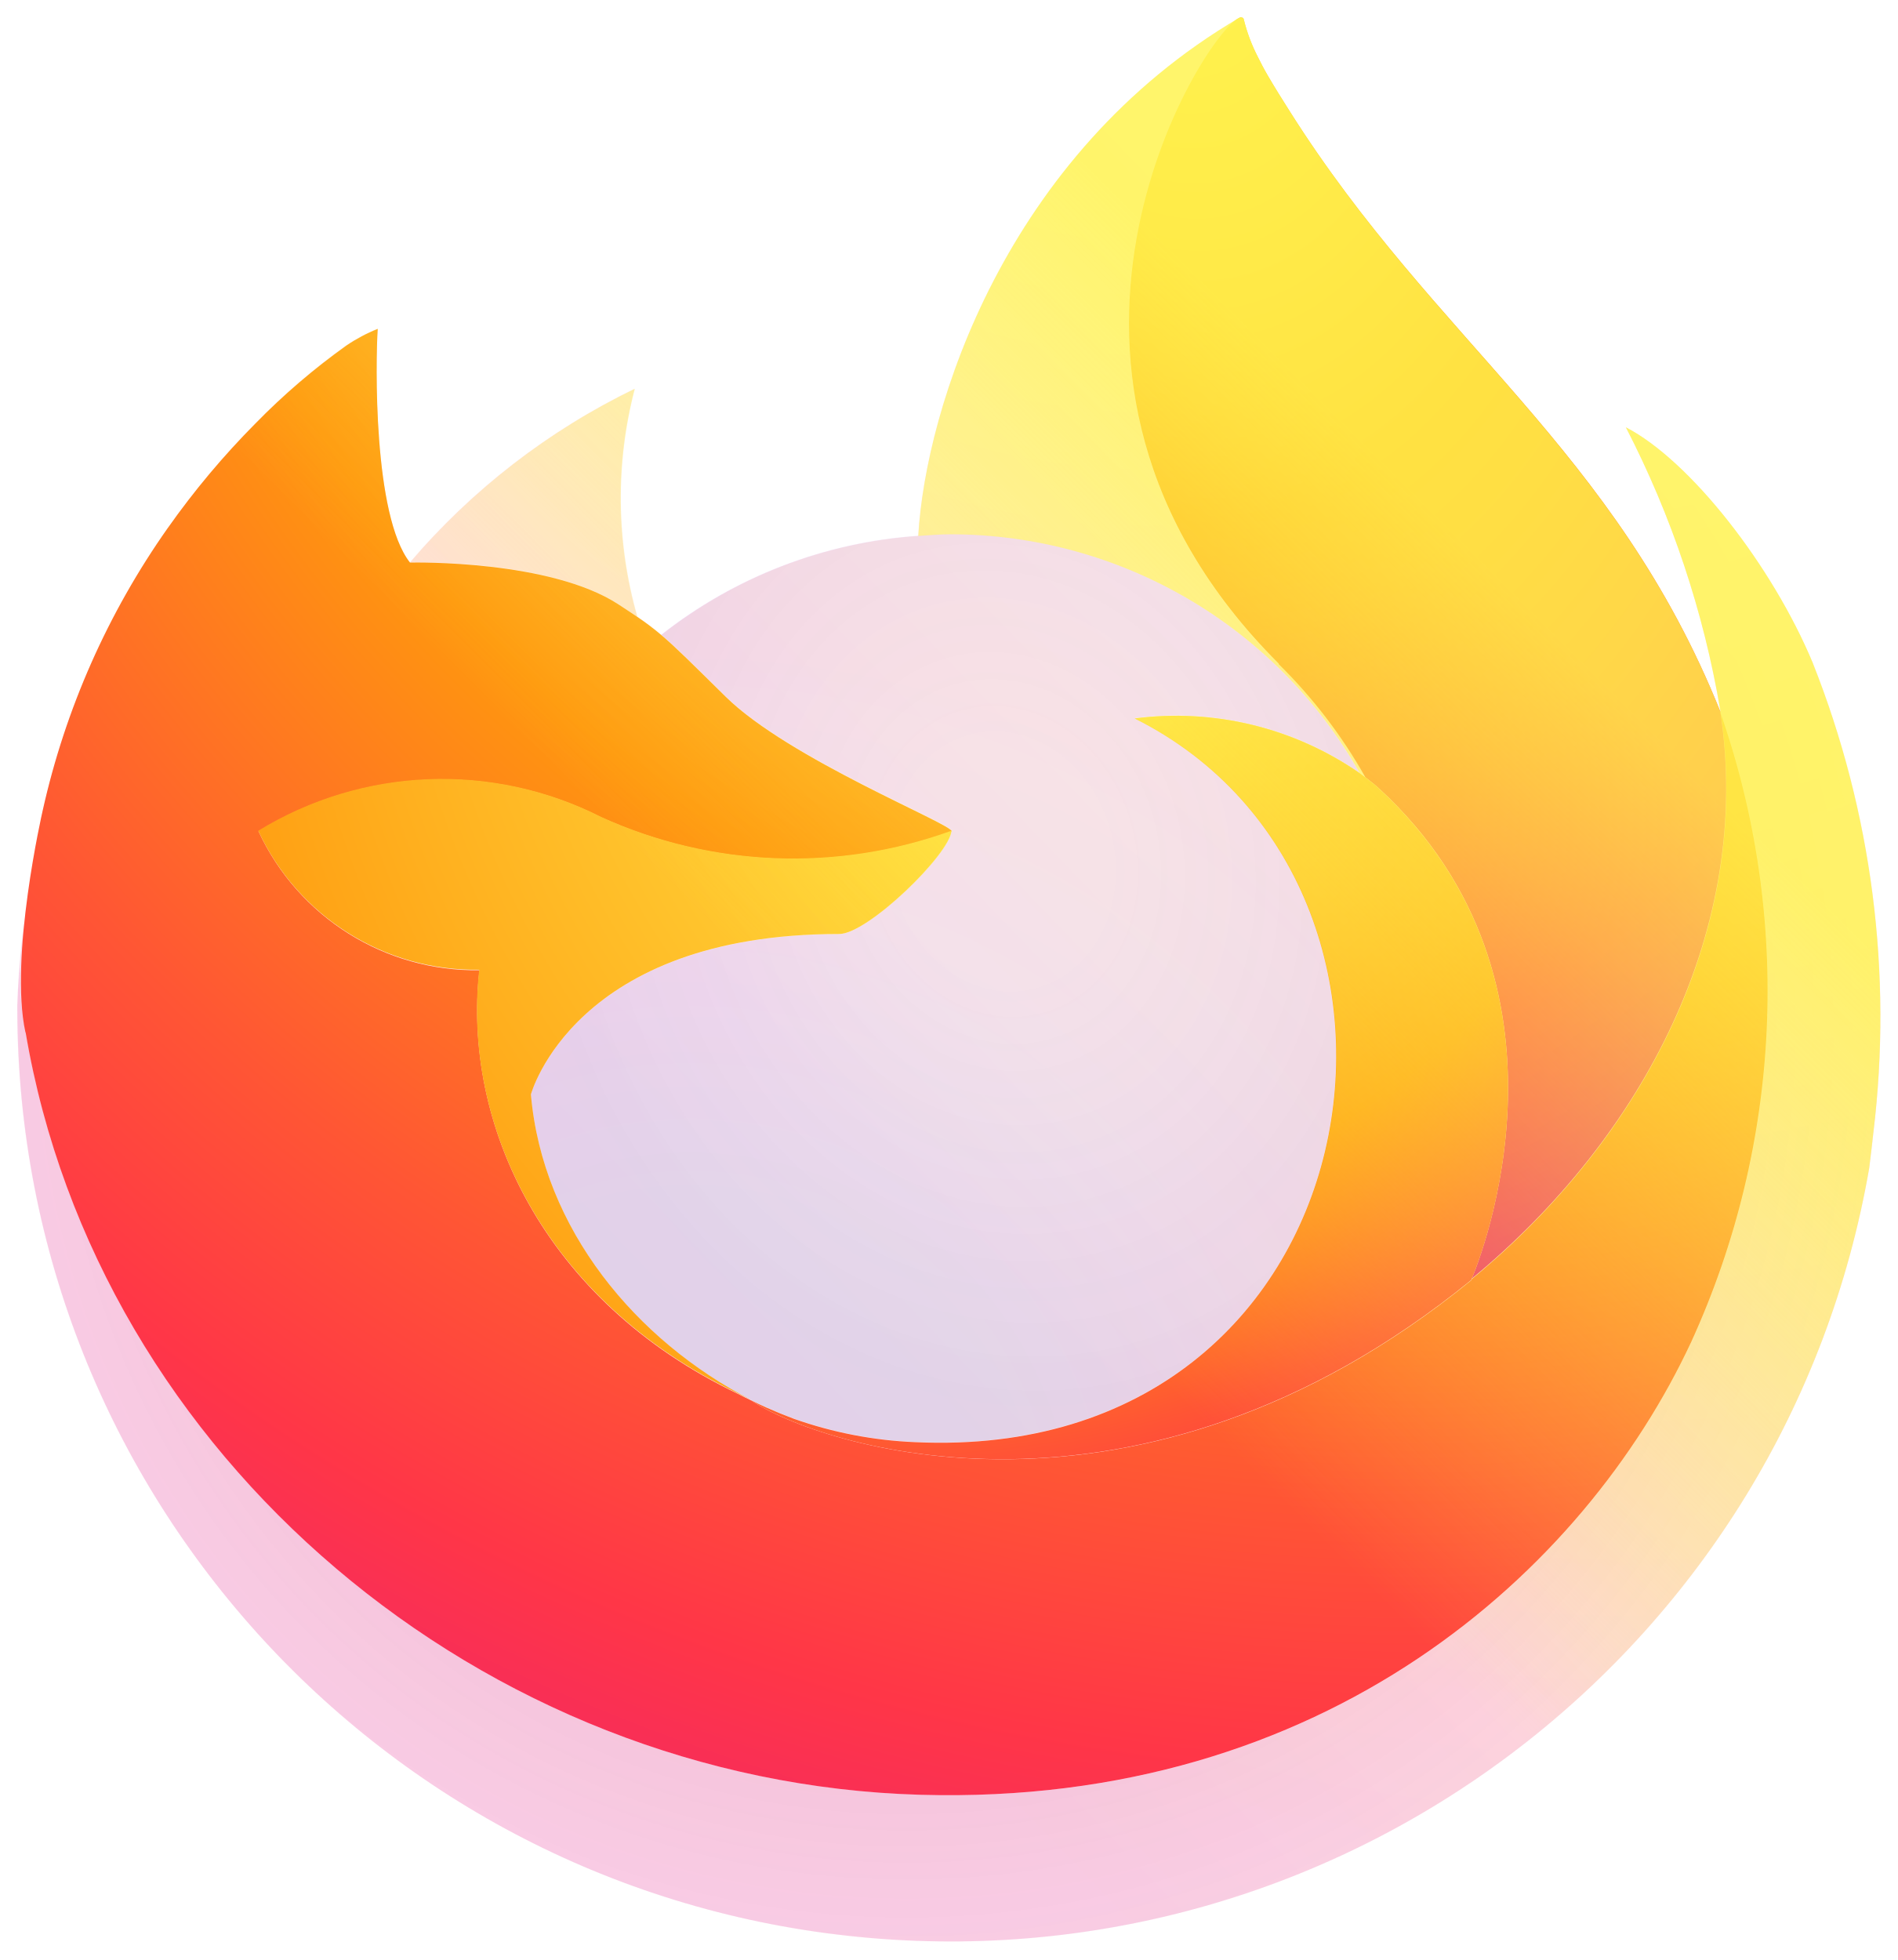
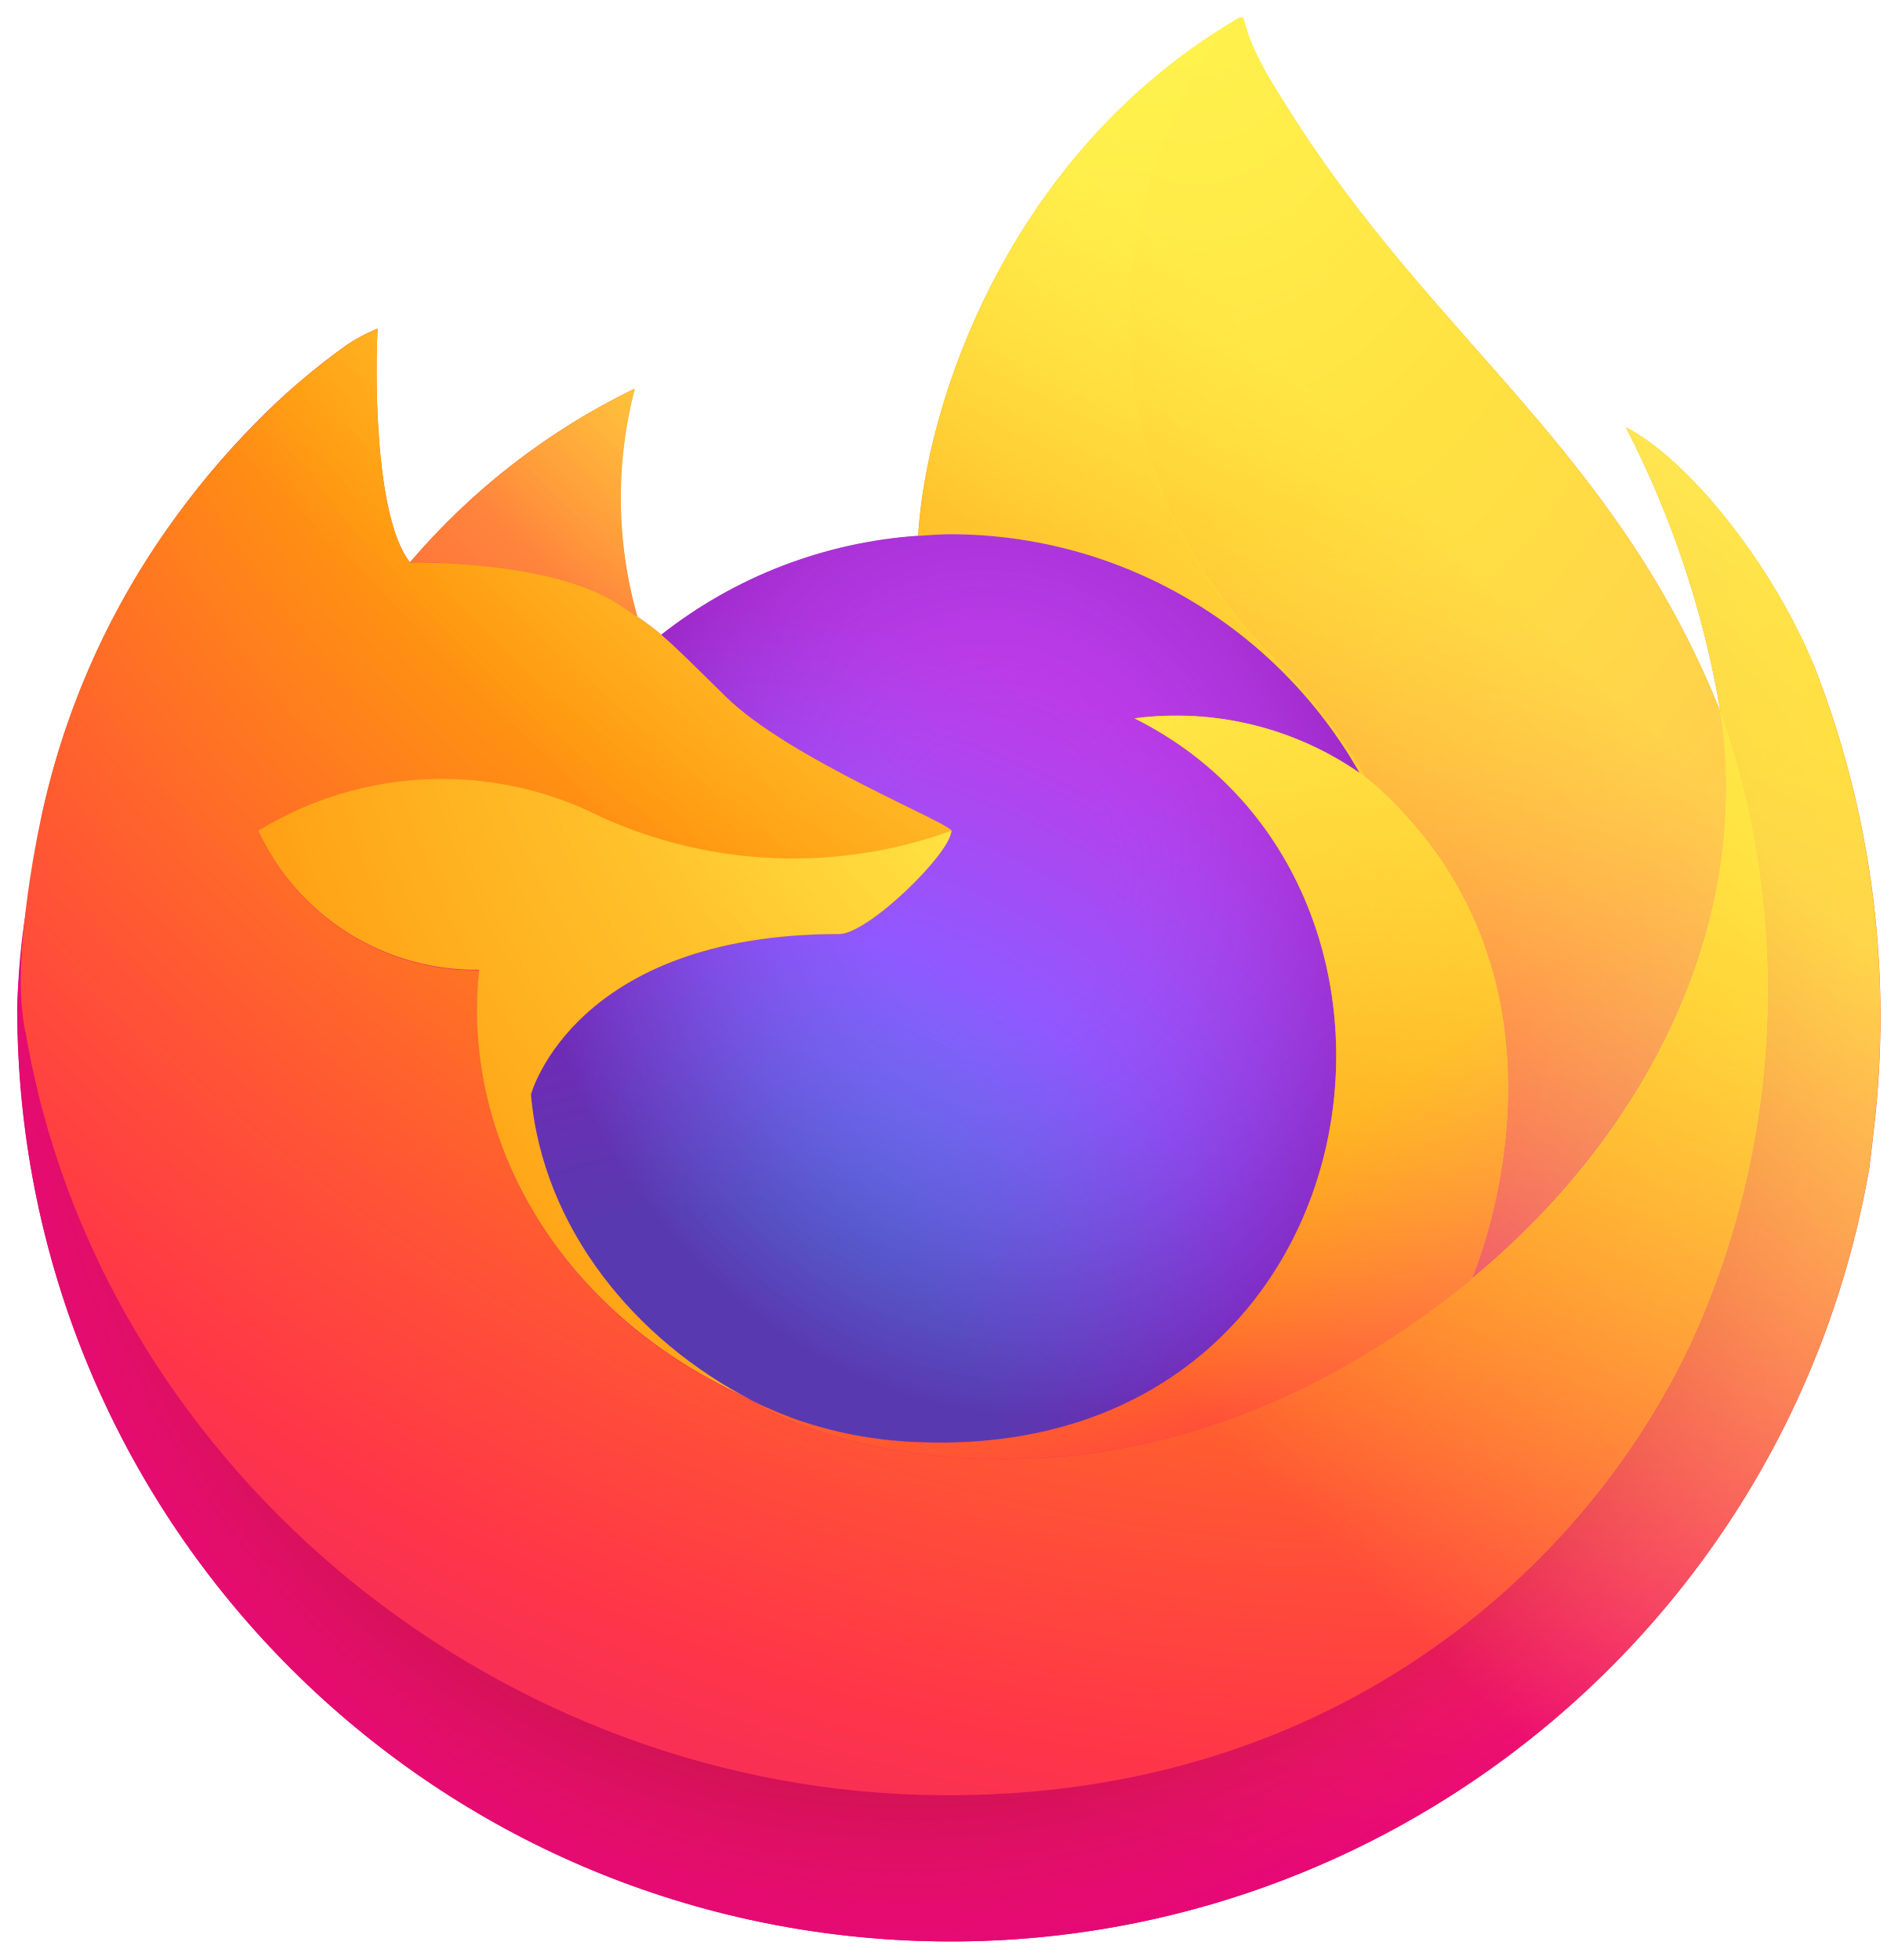
<svg xmlns="http://www.w3.org/2000/svg" width="77.42" height="79.97" version="1.1" viewBox="0 0 77.42 79.97">
  <defs>
    <linearGradient id="a" x1="70.79" x2="6.447" y1="12.39" y2="74.47" gradientTransform="translate(-1.3 -.004086)" gradientUnits="userSpaceOnUse">
      <stop stop-color="#fff44f" offset=".048" />
      <stop stop-color="#ffe847" offset=".111" />
      <stop stop-color="#ffc830" offset=".225" />
      <stop stop-color="#ff980e" offset=".368" />
      <stop stop-color="#ff8b16" offset=".401" />
      <stop stop-color="#ff672a" offset=".462" />
      <stop stop-color="#ff3647" offset=".534" />
      <stop stop-color="#e31587" offset=".705" />
    </linearGradient>
    <radialGradient id="b" cx="-7907" cy="-8515" r="80.8" gradientTransform="translate(7974,8524)" gradientUnits="userSpaceOnUse">
      <stop stop-color="#ffbd4f" offset=".129" />
      <stop stop-color="#ffac31" offset=".186" />
      <stop stop-color="#ff9d17" offset=".247" />
      <stop stop-color="#ff980e" offset=".283" />
      <stop stop-color="#ff563b" offset=".403" />
      <stop stop-color="#ff3750" offset=".467" />
      <stop stop-color="#f5156c" offset=".71" />
      <stop stop-color="#eb0878" offset=".782" />
      <stop stop-color="#e50080" offset=".86" />
    </radialGradient>
    <radialGradient id="c" cx="-7937" cy="-8482" r="80.8" gradientTransform="translate(7974,8524)" gradientUnits="userSpaceOnUse">
      <stop stop-color="#960e18" offset=".3" />
      <stop stop-color="#b11927" stop-opacity=".74" offset=".351" />
      <stop stop-color="#db293d" stop-opacity=".343" offset=".435" />
      <stop stop-color="#f5334b" stop-opacity=".094" offset=".497" />
      <stop stop-color="#ff3750" stop-opacity="0" offset=".53" />
    </radialGradient>
    <radialGradient id="d" cx="-7927" cy="-8533" r="58.53" gradientTransform="translate(7974,8524)" gradientUnits="userSpaceOnUse">
      <stop stop-color="#fff44f" offset=".132" />
      <stop stop-color="#ffdc3e" offset=".252" />
      <stop stop-color="#ff9d12" offset=".506" />
      <stop stop-color="#ff980e" offset=".526" />
    </radialGradient>
    <radialGradient id="e" cx="-7946" cy="-8461" r="38.47" gradientTransform="translate(7974,8524)" gradientUnits="userSpaceOnUse">
      <stop stop-color="#3a8ee6" offset=".353" />
      <stop stop-color="#5c79f0" offset=".472" />
      <stop stop-color="#9059ff" offset=".669" />
      <stop stop-color="#c139e6" offset="1" />
    </radialGradient>
    <radialGradient id="f" cx="-7936" cy="-8492" r="20.4" gradientTransform="matrix(.972 -.235 .275 1.138 10090 7834)" gradientUnits="userSpaceOnUse">
      <stop stop-color="#9059ff" stop-opacity="0" offset=".206" />
      <stop stop-color="#8c4ff3" stop-opacity=".064" offset=".278" />
      <stop stop-color="#7716a8" stop-opacity=".45" offset=".747" />
      <stop stop-color="#6e008b" stop-opacity=".6" offset=".975" />
    </radialGradient>
    <radialGradient id="g" cx="-7938" cy="-8518" r="27.68" gradientTransform="translate(7974,8524)" gradientUnits="userSpaceOnUse">
      <stop stop-color="#ffe226" offset="0" />
      <stop stop-color="#ffdb27" offset=".121" />
      <stop stop-color="#ffc82a" offset=".295" />
      <stop stop-color="#ffa930" offset=".502" />
      <stop stop-color="#ff7e37" offset=".732" />
      <stop stop-color="#ff7139" offset=".792" />
    </radialGradient>
    <radialGradient id="h" cx="-7916" cy="-8536" r="118.1" gradientTransform="translate(7974,8524)" gradientUnits="userSpaceOnUse">
      <stop stop-color="#fff44f" offset=".113" />
      <stop stop-color="#ff980e" offset=".456" />
      <stop stop-color="#ff5634" offset=".622" />
      <stop stop-color="#ff3647" offset=".716" />
      <stop stop-color="#e31587" offset=".904" />
    </radialGradient>
    <radialGradient id="i" cx="-7927" cy="-8523" r="86.5" gradientTransform="matrix(.105 .995 -.653 .069 -4685 8470)" gradientUnits="userSpaceOnUse">
      <stop stop-color="#fff44f" offset="0" />
      <stop stop-color="#ffe847" offset=".06" />
      <stop stop-color="#ffc830" offset=".168" />
      <stop stop-color="#ff980e" offset=".304" />
      <stop stop-color="#ff8b16" offset=".356" />
      <stop stop-color="#ff672a" offset=".455" />
      <stop stop-color="#ff3647" offset=".57" />
      <stop stop-color="#e31587" offset=".737" />
    </radialGradient>
    <radialGradient id="j" cx="-7938" cy="-8508" r="73.72" gradientTransform="translate(7974,8524)" gradientUnits="userSpaceOnUse">
      <stop stop-color="#fff44f" offset=".137" />
      <stop stop-color="#ff980e" offset=".48" />
      <stop stop-color="#ff5634" offset=".592" />
      <stop stop-color="#ff3647" offset=".655" />
      <stop stop-color="#e31587" offset=".904" />
    </radialGradient>
    <radialGradient id="k" cx="-7919" cy="-8504" r="80.69" gradientTransform="translate(7974,8524)" gradientUnits="userSpaceOnUse">
      <stop stop-color="#fff44f" offset=".094" />
      <stop stop-color="#ffe141" offset=".231" />
      <stop stop-color="#ffaf1e" offset=".509" />
      <stop stop-color="#ff980e" offset=".626" />
    </radialGradient>
    <linearGradient id="l" x1="70.01" x2="15.27" y1="12.06" y2="66.81" gradientTransform="translate(-1.3 -.004086)" gradientUnits="userSpaceOnUse">
      <stop stop-color="#fff44f" stop-opacity=".8" offset=".167" />
      <stop stop-color="#fff44f" stop-opacity=".634" offset=".266" />
      <stop stop-color="#fff44f" stop-opacity=".217" offset=".489" />
      <stop stop-color="#fff44f" stop-opacity="0" offset=".6" />
    </linearGradient>
  </defs>
  <g transform="matrix(.9819843 0 0 .9819843 .6974849 .7199239)">
-     <path d="m74.62 26.83c-1.684-4.052-5.1-8.427-7.775-9.81a40.27 40.27 0 0 1 3.925 11.76l7e-3 0.065c-4.382-10.92-11.81-15.33-17.88-24.92-0.307-0.485-0.614-0.971-0.913-1.484-0.171-0.293-0.308-0.557-0.427-0.8a7.053 7.053 0 0 1-0.578-1.535 0.1 0.1 0 0 0-0.088-0.1 0.138 0.138 0 0 0-0.073 0c-5e-3 0-0.013 9e-3 -0.019 0.011s-0.019 0.011-0.028 0.015l0.015-0.026c-9.735 5.7-13.04 16.25-13.34 21.53a19.39 19.39 0 0 0-10.67 4.111 11.59 11.59 0 0 0-1-0.758 17.97 17.97 0 0 1-0.109-9.473 28.7 28.7 0 0 0-9.329 7.21h-0.018c-1.536-1.947-1.428-8.367-1.34-9.708a6.928 6.928 0 0 0-1.294 0.687 28.22 28.22 0 0 0-3.788 3.245 33.84 33.84 0 0 0-3.623 4.347v6e-3 -7e-3a32.73 32.73 0 0 0-5.2 11.74l-0.052 0.256c-0.073 0.341-0.336 2.049-0.381 2.42 0 0.029-6e-3 0.056-9e-3 0.085a36.94 36.94 0 0 0-0.629 5.343v0.2a38.76 38.76 0 0 0 76.95 6.554c0.065-0.5 0.118-0.995 0.176-1.5a39.86 39.86 0 0 0-2.514-19.47zm-44.67 30.34c0.181 0.087 0.351 0.181 0.537 0.264l0.027 0.017q-0.282-0.135-0.564-0.281zm8.878-23.38m31.95-4.934v-0.037l7e-3 0.041z" fill="url(#a)" fill-opacity="0.1" />
-     <path d="m74.62 26.83c-1.684-4.052-5.1-8.427-7.775-9.81a40.27 40.27 0 0 1 3.925 11.76v0.037l7e-3 0.041a35.1 35.1 0 0 1-1.206 26.16c-4.442 9.531-15.19 19.3-32.02 18.82-18.18-0.515-34.2-14.01-37.19-31.68-0.545-2.787 0-4.2 0.274-6.465a28.88 28.88 0 0 0-0.623 5.348v0.2a38.76 38.76 0 0 0 76.95 6.554c0.065-0.5 0.118-0.995 0.176-1.5a39.86 39.86 0 0 0-2.514-19.47z" fill="url(#b)" fill-opacity="0.1" />
-     <path d="m74.62 26.83c-1.684-4.052-5.1-8.427-7.775-9.81a40.27 40.27 0 0 1 3.925 11.76v0.037l7e-3 0.041a35.1 35.1 0 0 1-1.206 26.16c-4.442 9.531-15.19 19.3-32.02 18.82-18.18-0.515-34.2-14.01-37.19-31.68-0.545-2.787 0-4.2 0.274-6.465a28.88 28.88 0 0 0-0.623 5.348v0.2a38.76 38.76 0 0 0 76.95 6.554c0.065-0.5 0.118-0.995 0.176-1.5a39.86 39.86 0 0 0-2.514-19.47z" fill="url(#c)" fill-opacity="0.1" />
-     <path d="m55.78 31.38c0.084 0.059 0.162 0.118 0.241 0.177a21.1 21.1 0 0 0-3.6-4.695c-12.05-12.05-3.157-26.12-1.658-26.84l0.015-0.022c-9.735 5.7-13.04 16.25-13.34 21.53 0.452-0.031 0.9-0.069 1.362-0.069a19.56 19.56 0 0 1 16.98 9.917z" fill="url(#d)" fill-opacity="0.1" />
-     <path d="m38.82 33.79c-0.064 0.964-3.47 4.289-4.661 4.289-11.02 0-12.81 6.667-12.81 6.667 0.488 5.614 4.4 10.24 9.129 12.68 0.216 0.112 0.435 0.213 0.654 0.312q0.569 0.252 1.138 0.466a17.24 17.24 0 0 0 5.043 0.973c19.32 0.906 23.06-23.1 9.119-30.07a13.38 13.38 0 0 1 9.345 2.269 19.56 19.56 0 0 0-16.98-9.917c-0.46 0-0.91 0.038-1.362 0.069a19.39 19.39 0 0 0-10.67 4.111c0.591 0.5 1.258 1.168 2.663 2.553 2.63 2.591 9.375 5.275 9.39 5.59z" fill="url(#e)" fill-opacity="0.1" />
-     <path d="m38.82 33.79c-0.064 0.964-3.47 4.289-4.661 4.289-11.02 0-12.81 6.667-12.81 6.667 0.488 5.614 4.4 10.24 9.129 12.68 0.216 0.112 0.435 0.213 0.654 0.312q0.569 0.252 1.138 0.466a17.24 17.24 0 0 0 5.043 0.973c19.32 0.906 23.06-23.1 9.119-30.07a13.38 13.38 0 0 1 9.345 2.269 19.56 19.56 0 0 0-16.98-9.917c-0.46 0-0.91 0.038-1.362 0.069a19.39 19.39 0 0 0-10.67 4.111c0.591 0.5 1.258 1.168 2.663 2.553 2.63 2.591 9.375 5.275 9.39 5.59z" fill="url(#f)" fill-opacity="0.1" />
-     <path d="m24.96 24.36c0.314 0.2 0.573 0.374 0.8 0.531a17.97 17.97 0 0 1-0.109-9.473 28.7 28.7 0 0 0-9.329 7.21c0.189-5e-3 5.811-0.106 8.638 1.732z" fill="url(#g)" fill-opacity="0.1" />
+     <path d="m74.62 26.83c-1.684-4.052-5.1-8.427-7.775-9.81a40.27 40.27 0 0 1 3.925 11.76l7e-3 0.065c-4.382-10.92-11.81-15.33-17.88-24.92-0.307-0.485-0.614-0.971-0.913-1.484-0.171-0.293-0.308-0.557-0.427-0.8a7.053 7.053 0 0 1-0.578-1.535 0.1 0.1 0 0 0-0.088-0.1 0.138 0.138 0 0 0-0.073 0c-5e-3 0-0.013 9e-3 -0.019 0.011s-0.019 0.011-0.028 0.015l0.015-0.026c-9.735 5.7-13.04 16.25-13.34 21.53a19.39 19.39 0 0 0-10.67 4.111 11.59 11.59 0 0 0-1-0.758 17.97 17.97 0 0 1-0.109-9.473 28.7 28.7 0 0 0-9.329 7.21h-0.018c-1.536-1.947-1.428-8.367-1.34-9.708a6.928 6.928 0 0 0-1.294 0.687 28.22 28.22 0 0 0-3.788 3.245 33.84 33.84 0 0 0-3.623 4.347v6e-3 -7e-3a32.73 32.73 0 0 0-5.2 11.74l-0.052 0.256c-0.073 0.341-0.336 2.049-0.381 2.42 0 0.029-6e-3 0.056-9e-3 0.085a36.94 36.94 0 0 0-0.629 5.343v0.2a38.76 38.76 0 0 0 76.95 6.554c0.065-0.5 0.118-0.995 0.176-1.5a39.86 39.86 0 0 0-2.514-19.47zm-44.67 30.34c0.181 0.087 0.351 0.181 0.537 0.264l0.027 0.017q-0.282-0.135-0.564-0.281zm8.878-23.38m31.95-4.934v-0.037l7e-3 0.041z" fill="url(#a)" />
+     <path d="m74.62 26.83c-1.684-4.052-5.1-8.427-7.775-9.81a40.27 40.27 0 0 1 3.925 11.76v0.037l7e-3 0.041a35.1 35.1 0 0 1-1.206 26.16c-4.442 9.531-15.19 19.3-32.02 18.82-18.18-0.515-34.2-14.01-37.19-31.68-0.545-2.787 0-4.2 0.274-6.465a28.88 28.88 0 0 0-0.623 5.348v0.2a38.76 38.76 0 0 0 76.95 6.554c0.065-0.5 0.118-0.995 0.176-1.5a39.86 39.86 0 0 0-2.514-19.47z" fill="url(#b)" />
+     <path d="m74.62 26.83c-1.684-4.052-5.1-8.427-7.775-9.81a40.27 40.27 0 0 1 3.925 11.76v0.037l7e-3 0.041a35.1 35.1 0 0 1-1.206 26.16c-4.442 9.531-15.19 19.3-32.02 18.82-18.18-0.515-34.2-14.01-37.19-31.68-0.545-2.787 0-4.2 0.274-6.465a28.88 28.88 0 0 0-0.623 5.348v0.2a38.76 38.76 0 0 0 76.95 6.554c0.065-0.5 0.118-0.995 0.176-1.5a39.86 39.86 0 0 0-2.514-19.47z" fill="url(#c)" />
+     <path d="m55.78 31.38c0.084 0.059 0.162 0.118 0.241 0.177a21.1 21.1 0 0 0-3.6-4.695c-12.05-12.05-3.157-26.12-1.658-26.84l0.015-0.022c-9.735 5.7-13.04 16.25-13.34 21.53 0.452-0.031 0.9-0.069 1.362-0.069a19.56 19.56 0 0 1 16.98 9.917z" fill="url(#d)" />
+     <path d="m38.82 33.79c-0.064 0.964-3.47 4.289-4.661 4.289-11.02 0-12.81 6.667-12.81 6.667 0.488 5.614 4.4 10.24 9.129 12.68 0.216 0.112 0.435 0.213 0.654 0.312q0.569 0.252 1.138 0.466a17.24 17.24 0 0 0 5.043 0.973c19.32 0.906 23.06-23.1 9.119-30.07a13.38 13.38 0 0 1 9.345 2.269 19.56 19.56 0 0 0-16.98-9.917c-0.46 0-0.91 0.038-1.362 0.069a19.39 19.39 0 0 0-10.67 4.111c0.591 0.5 1.258 1.168 2.663 2.553 2.63 2.591 9.375 5.275 9.39 5.59z" fill="url(#e)" />
+     <path d="m38.82 33.79c-0.064 0.964-3.47 4.289-4.661 4.289-11.02 0-12.81 6.667-12.81 6.667 0.488 5.614 4.4 10.24 9.129 12.68 0.216 0.112 0.435 0.213 0.654 0.312q0.569 0.252 1.138 0.466a17.24 17.24 0 0 0 5.043 0.973c19.32 0.906 23.06-23.1 9.119-30.07a13.38 13.38 0 0 1 9.345 2.269 19.56 19.56 0 0 0-16.98-9.917c-0.46 0-0.91 0.038-1.362 0.069a19.39 19.39 0 0 0-10.67 4.111c0.591 0.5 1.258 1.168 2.663 2.553 2.63 2.591 9.375 5.275 9.39 5.59z" fill="url(#f)" />
+     <path d="m24.96 24.36c0.314 0.2 0.573 0.374 0.8 0.531a17.97 17.97 0 0 1-0.109-9.473 28.7 28.7 0 0 0-9.329 7.21c0.189-5e-3 5.811-0.106 8.638 1.732z" fill="url(#g)" />
    <path d="m0.354 42.16c2.991 17.67 19.01 31.17 37.19 31.68 16.83 0.476 27.58-9.294 32.02-18.82a35.1 35.1 0 0 0 1.206-26.16v-0.037c0-0.029-6e-3 -0.046 0-0.037l7e-3 0.065c1.375 8.977-3.191 17.67-10.33 23.56l-0.022 0.05c-13.91 11.33-27.22 6.834-29.91 5q-0.282-0.135-0.564-0.281c-8.109-3.876-11.46-11.26-10.74-17.6a9.953 9.953 0 0 1-9.181-5.775 14.62 14.62 0 0 1 14.25-0.572 19.3 19.3 0 0 0 14.55 0.572c-0.015-0.315-6.76-3-9.39-5.59-1.405-1.385-2.072-2.052-2.663-2.553a11.59 11.59 0 0 0-1-0.758c-0.23-0.157-0.489-0.327-0.8-0.531-2.827-1.838-8.449-1.737-8.635-1.732h-0.018c-1.536-1.947-1.428-8.367-1.34-9.708a6.928 6.928 0 0 0-1.294 0.687 28.22 28.22 0 0 0-3.788 3.245 33.84 33.84 0 0 0-3.638 4.337v6e-3 -7e-3a32.73 32.73 0 0 0-5.2 11.74c-0.019 0.079-1.396 6.099-0.717 9.221z" fill="url(#h)" />
    <path d="m52.42 26.86a21.1 21.1 0 0 1 3.6 4.7c0.213 0.161 0.412 0.321 0.581 0.476 8.787 8.1 4.183 19.55 3.84 20.36 7.138-5.881 11.7-14.58 10.33-23.56-4.384-10.93-11.82-15.34-17.88-24.93-0.307-0.485-0.614-0.971-0.913-1.484-0.171-0.293-0.308-0.557-0.427-0.8a7.053 7.053 0 0 1-0.578-1.535 0.1 0.1 0 0 0-0.088-0.1 0.138 0.138 0 0 0-0.073 0c-5e-3 0-0.013 9e-3 -0.019 0.011s-0.019 0.011-0.028 0.015c-1.499 0.711-10.39 14.79 1.66 26.83z" fill="url(#i)" />
    <path d="m56.6 32.04c-0.169-0.155-0.368-0.315-0.581-0.476-0.079-0.059-0.157-0.118-0.241-0.177a13.38 13.38 0 0 0-9.345-2.269c13.94 6.97 10.2 30.97-9.119 30.07a17.24 17.24 0 0 1-5.043-0.973q-0.569-0.213-1.138-0.466c-0.219-0.1-0.438-0.2-0.654-0.312l0.027 0.017c2.694 1.839 16 6.332 29.91-5l0.022-0.05c0.347-0.81 4.951-12.26-3.84-20.36z" fill="url(#j)" />
    <path d="m21.35 44.74s1.789-6.667 12.81-6.667c1.191 0 4.6-3.325 4.661-4.289a19.3 19.3 0 0 1-14.55-0.572 14.62 14.62 0 0 0-14.25 0.572 9.953 9.953 0 0 0 9.181 5.775c-0.718 6.337 2.632 13.72 10.74 17.6 0.181 0.087 0.351 0.181 0.537 0.264-4.733-2.445-8.641-7.069-9.129-12.68z" fill="url(#k)" />
    <path d="m74.62 26.83c-1.684-4.052-5.1-8.427-7.775-9.81a40.27 40.27 0 0 1 3.925 11.76l7e-3 0.065c-4.382-10.92-11.81-15.33-17.88-24.92-0.307-0.485-0.614-0.971-0.913-1.484-0.171-0.293-0.308-0.557-0.427-0.8a7.053 7.053 0 0 1-0.578-1.535 0.1 0.1 0 0 0-0.088-0.1 0.138 0.138 0 0 0-0.073 0c-5e-3 0-0.013 9e-3 -0.019 0.011s-0.019 0.011-0.028 0.015l0.015-0.026c-9.735 5.7-13.04 16.25-13.34 21.53 0.452-0.031 0.9-0.069 1.362-0.069a19.56 19.56 0 0 1 16.98 9.917 13.38 13.38 0 0 0-9.345-2.269c13.94 6.97 10.2 30.97-9.119 30.07a17.24 17.24 0 0 1-5.043-0.973q-0.569-0.213-1.138-0.466c-0.219-0.1-0.438-0.2-0.654-0.312l0.027 0.017q-0.282-0.135-0.564-0.281c0.181 0.087 0.351 0.181 0.537 0.264-4.733-2.446-8.641-7.07-9.129-12.68 0 0 1.789-6.667 12.81-6.667 1.191 0 4.6-3.325 4.661-4.289-0.015-0.315-6.76-3-9.39-5.59-1.405-1.385-2.072-2.052-2.663-2.553a11.59 11.59 0 0 0-1-0.758 17.97 17.97 0 0 1-0.109-9.473 28.7 28.7 0 0 0-9.329 7.21h-0.018c-1.536-1.947-1.428-8.367-1.34-9.708a6.928 6.928 0 0 0-1.294 0.687 28.22 28.22 0 0 0-3.788 3.245 33.84 33.84 0 0 0-3.623 4.347v6e-3 -7e-3a32.73 32.73 0 0 0-5.2 11.74l-0.052 0.256c-0.073 0.341-0.4 2.073-0.447 2.445a45.09 45.09 0 0 0-0.572 5.403v0.2a38.76 38.76 0 0 0 76.95 6.554c0.065-0.5 0.118-0.995 0.176-1.5a39.86 39.86 0 0 0-2.514-19.47zm-3.845 1.991 7e-3 0.041z" fill="url(#l)" />
  </g>
</svg>
